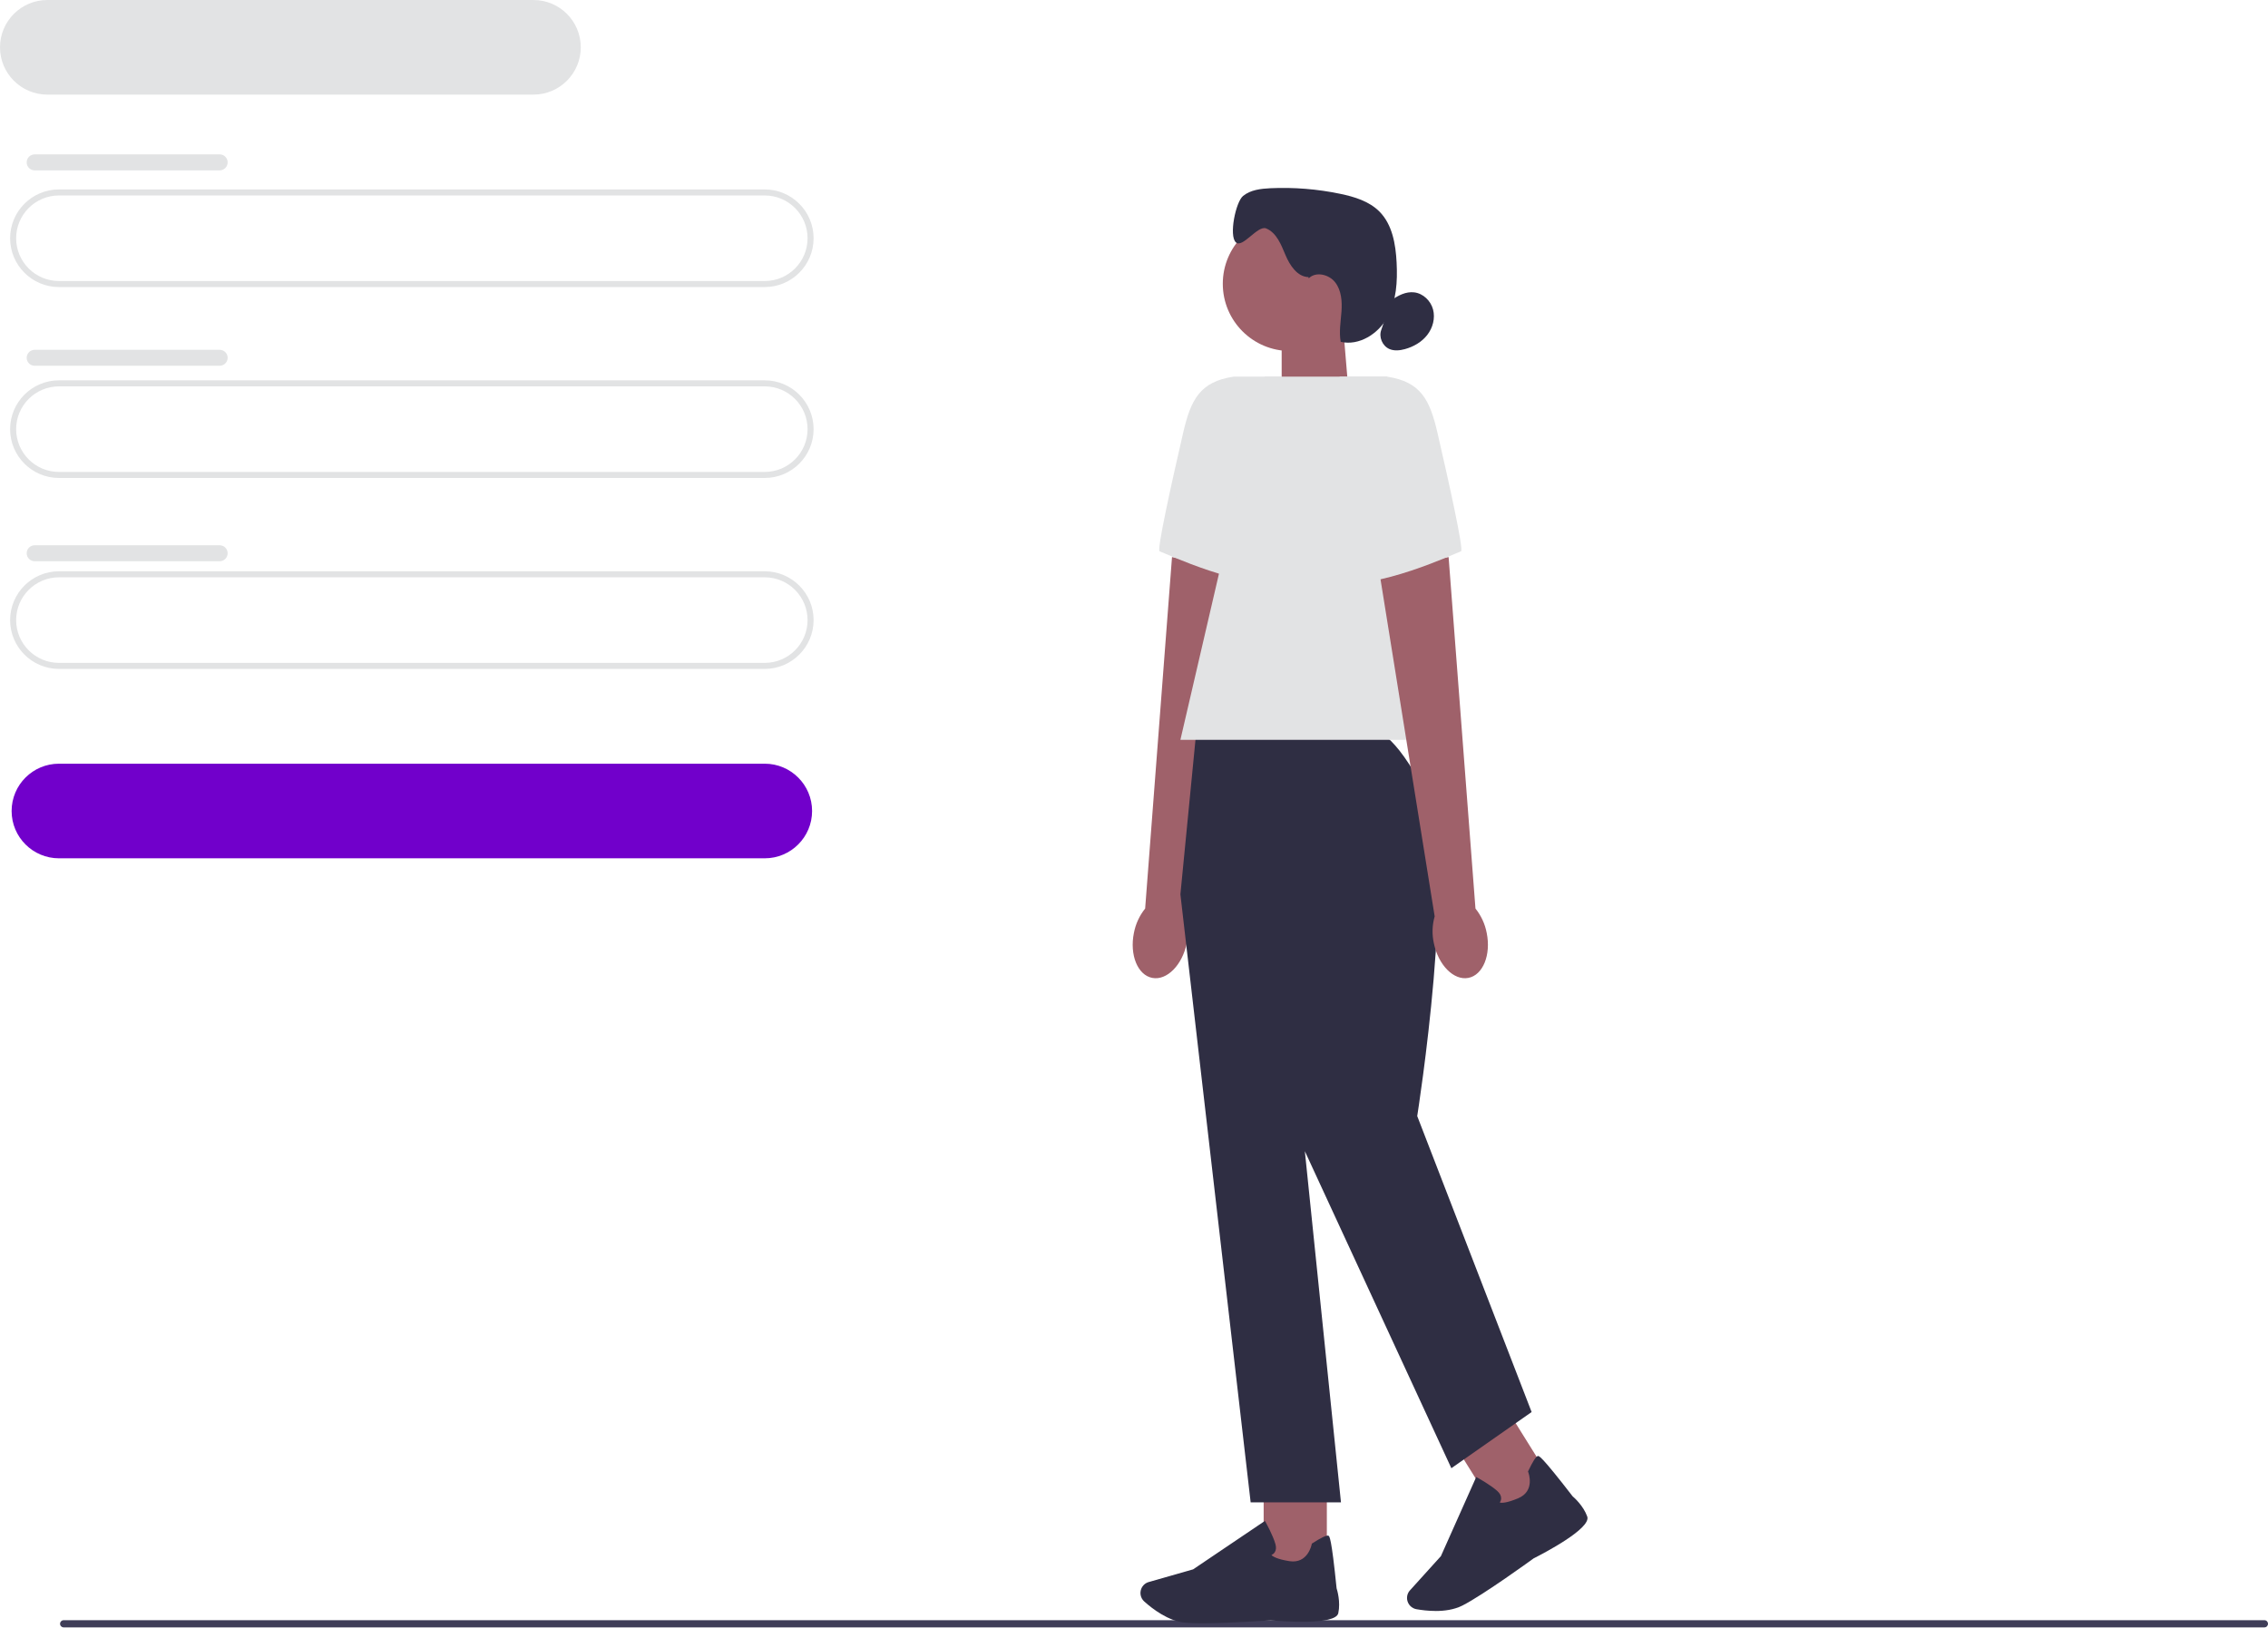
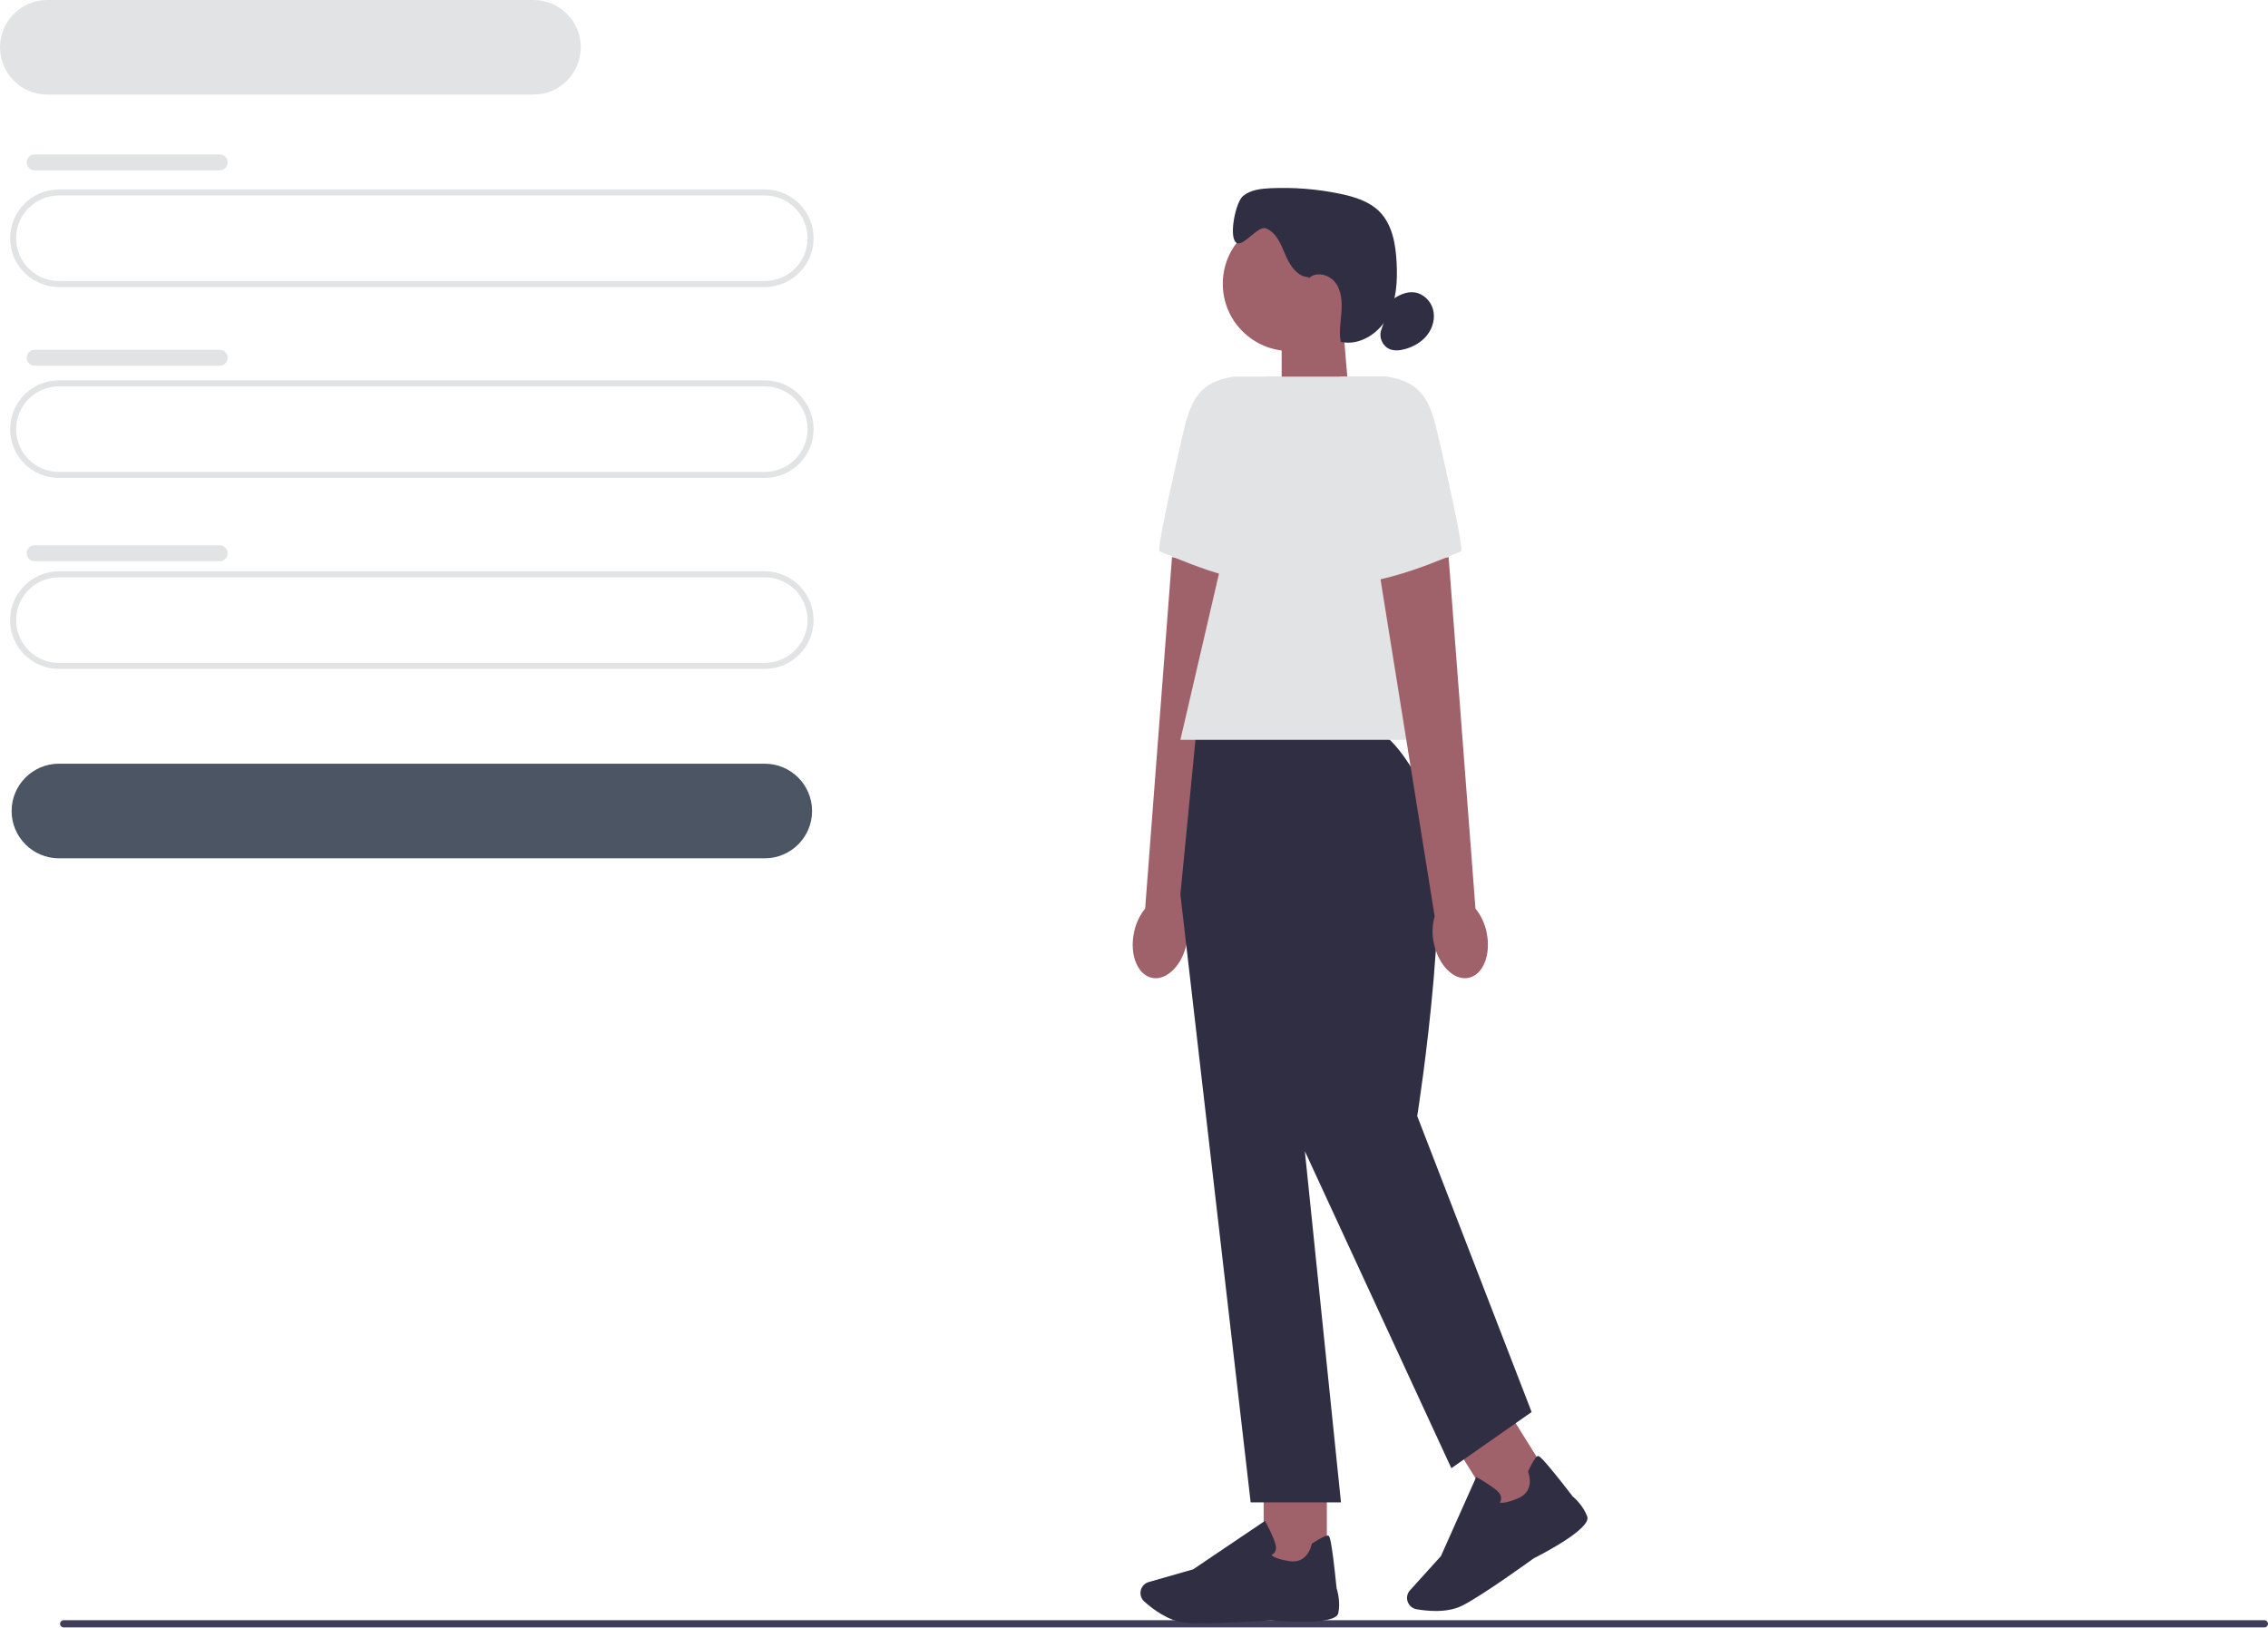
<svg xmlns="http://www.w3.org/2000/svg" width="751.57" height="539.42" viewBox="0 0 751.57 539.42">
  <path d="m19.9,538.23c0,.66.53,1.19,1.19,1.19h729.29c.66,0,1.19-.53,1.19-1.19s-.53-1.19-1.19-1.19H21.09c-.66,0-1.19.53-1.19,1.19Z" fill="#3f3d58" />
  <path d="m253.43,95.15H19.53c-8.92,0-16.18-7.26-16.18-16.18s7.26-16.18,16.18-16.18h233.9c8.92,0,16.18,7.26,16.18,16.18s-7.26,16.18-16.18,16.18ZM19.53,64.79c-7.82,0-14.18,6.36-14.18,14.18s6.36,14.18,14.18,14.18h233.9c7.82,0,14.18-6.36,14.18-14.18s-6.36-14.18-14.18-14.18H19.53Z" fill="#e2e3e4" />
-   <path d="m253.43,284.5H19.53c-8.65,0-15.68-7.03-15.68-15.68s7.03-15.68,15.68-15.68h233.9c8.65,0,15.68,7.03,15.68,15.68s-7.03,15.68-15.68,15.68Z" fill="#7100CB" />
+   <path d="m253.43,284.5H19.53c-8.65,0-15.68-7.03-15.68-15.68s7.03-15.68,15.68-15.68h233.9c8.65,0,15.68,7.03,15.68,15.68s-7.03,15.68-15.68,15.68Z" fill="#4b5563" />
  <path d="m176.78,31.36H15.68C7.03,31.36,0,24.33,0,15.68S7.03,0,15.68,0h161.1c8.65,0,15.68,7.03,15.68,15.68s-7.03,15.68-15.68,15.68Z" fill="#e2e3e4" />
  <path d="m253.43,158.43H19.53c-8.92,0-16.18-7.26-16.18-16.18s7.26-16.18,16.18-16.18h233.9c8.92,0,16.18,7.26,16.18,16.18s-7.26,16.18-16.18,16.18Zm-233.9-30.36c-7.82,0-14.18,6.36-14.18,14.18s6.36,14.18,14.18,14.18h233.9c7.82,0,14.18-6.36,14.18-14.18s-6.36-14.18-14.18-14.18H19.53Z" fill="#e2e3e4" />
  <path d="m253.43,221.72H19.53c-8.92,0-16.18-7.26-16.18-16.18s7.26-16.18,16.18-16.18h233.9c8.92,0,16.18,7.26,16.18,16.18s-7.26,16.18-16.18,16.18Zm-233.9-30.36c-7.82,0-14.18,6.36-14.18,14.18s6.36,14.18,14.18,14.18h233.9c7.82,0,14.18-6.36,14.18-14.18s-6.36-14.18-14.18-14.18H19.53Z" fill="#e2e3e4" />
  <path d="m11.49,51.17h61.3c1.46,0,2.65,1.18,2.65,2.65h0c0,1.46-1.19,2.65-2.65,2.65H11.49c-1.46,0-2.65-1.18-2.65-2.65h0c0-1.46,1.19-2.65,2.65-2.65Z" fill="#e2e3e4" />
  <path d="m11.49,115.95h61.3c1.46,0,2.65,1.18,2.65,2.64h0c0,1.46-1.19,2.65-2.65,2.65H11.49c-1.46,0-2.65-1.18-2.65-2.64h0c0-1.46,1.19-2.65,2.65-2.65Z" fill="#e2e3e4" />
  <path d="m11.49,180.74h61.3c1.46,0,2.65,1.18,2.65,2.65h0c0,1.46-1.19,2.64-2.65,2.64H11.49c-1.46,0-2.65-1.18-2.65-2.65h0c0-1.46,1.19-2.64,2.65-2.64Z" fill="#e2e3e4" />
  <g>
    <polygon points="447.08 132.26 424.72 139.62 424.72 107.43 445.01 107.43 447.08 132.26" fill="#9f616a" />
    <circle cx="427.49" cy="94.06" r="22.28" fill="#9f616a" />
    <path d="m433.61,91.85c-3.73-.11-6.18-3.88-7.63-7.32s-2.94-7.39-6.4-8.81c-2.83-1.16-7.82,6.69-10.05,4.6-2.33-2.18-.06-13.37,2.41-15.38,2.47-2.01,5.85-2.4,9.03-2.55,7.76-.36,15.57.27,23.18,1.86,4.71.98,9.55,2.46,12.95,5.86,4.3,4.32,5.4,10.83,5.71,16.92.32,6.23-.04,12.75-3.07,18.2s-9.37,9.47-15.45,8.08c-.61-3.3.01-6.69.25-10.05.23-3.35-.01-6.97-2.06-9.64-2.04-2.67-6.42-3.73-8.8-1.36" fill="#2f2e43" />
    <path d="m461.02,99.57c2.23-1.63,4.9-3,7.64-2.66,2.96.36,5.47,2.8,6.23,5.69s-.09,6.07-1.93,8.43c-1.83,2.36-4.56,3.92-7.44,4.7-1.67.45-3.5.64-5.09-.04-2.34-1.01-3.61-4-2.69-6.38" fill="#2f2e43" />
    <g>
      <path id="uuid-00bc58e7-734f-4d7c-a085-03c0cd267642-334" d="m375.76,309.2c-1.49,7.32,1.24,14.01,6.08,14.94s9.97-4.26,11.45-11.58c.63-2.92.53-5.94-.29-8.82l18.43-114.75-23.05-4.34-8.9,116.5c-1.89,2.36-3.16,5.12-3.72,8.06h0Z" fill="#9f616a" />
      <path d="m424.48,124.85h-15.73c-11.12,1.69-14.14,7.62-16.67,18.58-3.86,16.72-8.79,38.98-7.81,39.31,1.57.52,28.35,13.12,42,10.24l-1.79-68.13h0Z" fill="#e2e3e4" />
    </g>
    <rect x="418.75" y="490.36" width="20.94" height="29.71" fill="#9f616a" />
    <path d="m398.36,538.05c-2.2,0-4.16-.05-5.64-.19-5.56-.51-10.87-4.62-13.54-7.02-1.2-1.08-1.58-2.8-.96-4.28h0c.45-1.06,1.34-1.86,2.45-2.17l14.7-4.2,23.8-16.06.27.48c.1.18,2.44,4.39,3.22,7.23.3,1.08.22,1.98-.23,2.68-.31.48-.75.76-1.1.92.43.45,1.78,1.37,5.94,2.03,6.07.96,7.35-5.33,7.4-5.59l.04-.21.18-.12c2.89-1.86,4.67-2.71,5.28-2.53.38.11,1.02.31,2.75,17.44.17.54,1.38,4.48.56,8.25-.89,4.1-18.81,2.69-22.4,2.37-.1.01-13.52.97-22.71.97h0Z" fill="#2f2e43" />
    <rect x="487.82" y="470.31" width="20.94" height="29.71" transform="translate(-181.25 337.18) rotate(-31.95)" fill="#9f616a" />
    <path d="m475.72,533.98c-2.46,0-4.72-.3-6.33-.58-1.58-.28-2.82-1.54-3.08-3.12h0c-.18-1.14.15-2.29.93-3.14l10.25-11.34,11.7-26.22.48.26c.18.1,4.39,2.43,6.56,4.43.83.76,1.24,1.57,1.22,2.4-.01.58-.23,1.04-.45,1.37.6.16,2.23.22,6.11-1.42,5.66-2.39,3.42-8.41,3.32-8.66l-.08-.2.09-.19c1.47-3.11,2.52-4.77,3.14-4.94.39-.11,1.03-.28,11.56,13.35.43.36,3.54,3.07,4.84,6.7,1.41,3.95-14.54,12.24-17.75,13.86-.1.08-16.79,12.21-23.65,15.66-2.72,1.37-5.94,1.79-8.87,1.79h0Z" fill="#2f2e43" />
    <path d="m455.11,241.91h-58.63l-5.32,54.54,23.28,201.52h29.93l-11.97-116.39,48.55,105.08,26.6-18.62-37.91-98.1s13.54-85.46,2.9-106.75c-10.64-21.28-17.43-21.28-17.43-21.28h0Z" fill="#2f2e43" />
    <polygon points="484.28 245.23 391.16 245.23 419.1 124.85 459.67 124.85 484.28 245.23" fill="#e2e3e4" />
    <path id="uuid-ece83039-1aa0-468e-a846-e0cb6ecd6032-335" d="m492.66,309.2c1.49,7.32-1.24,14.01-6.08,14.94s-9.97-4.26-11.45-11.58c-.63-2.92-.53-5.94.29-8.82l-18.43-114.75,23.05-4.34,8.9,116.5c1.89,2.36,3.16,5.12,3.72,8.06h0Z" fill="#9f616a" />
    <path d="m443.94,124.85h15.73c11.12,1.69,14.14,7.62,16.67,18.58,3.86,16.72,8.79,38.98,7.81,39.31-1.57.52-28.35,13.12-42,10.24l1.79-68.13h0Z" fill="#e2e3e4" />
  </g>
</svg>
